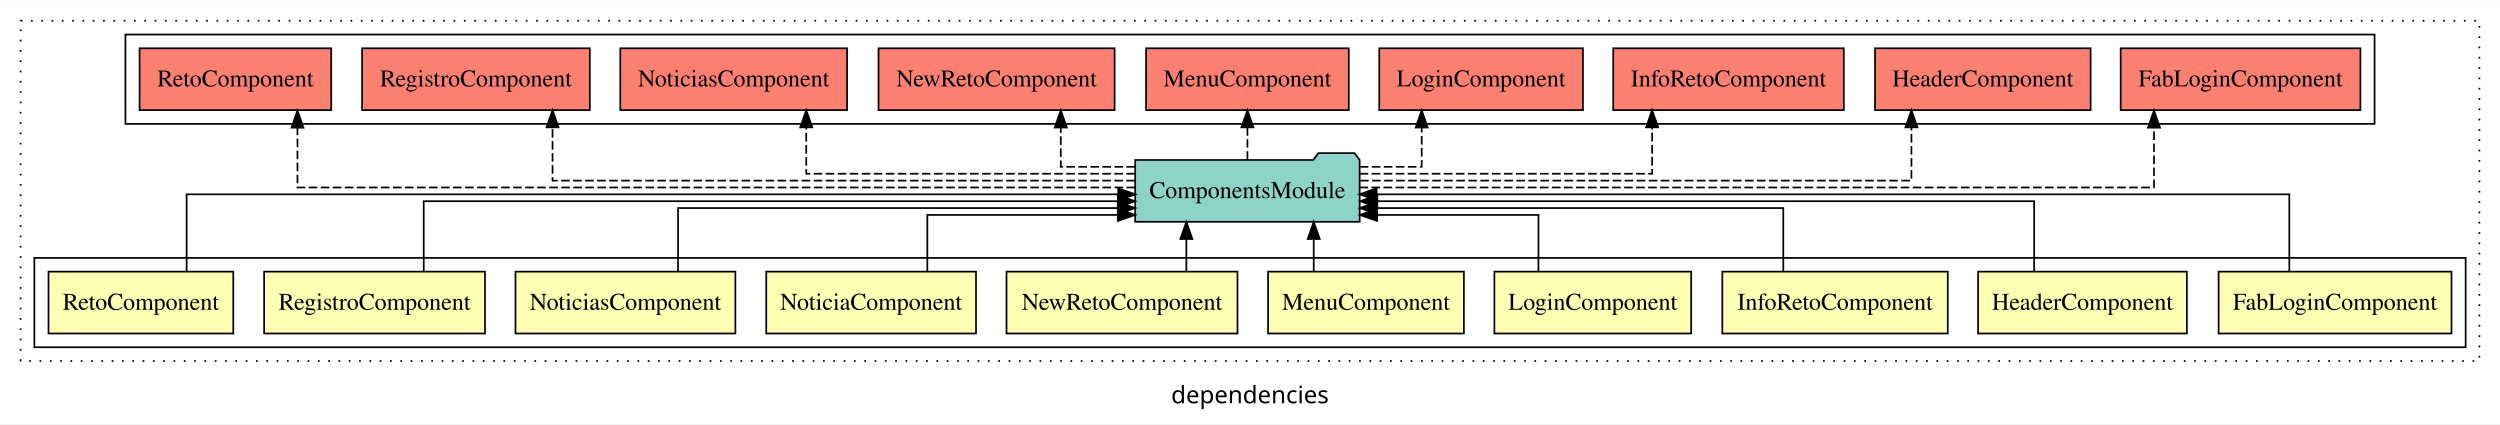
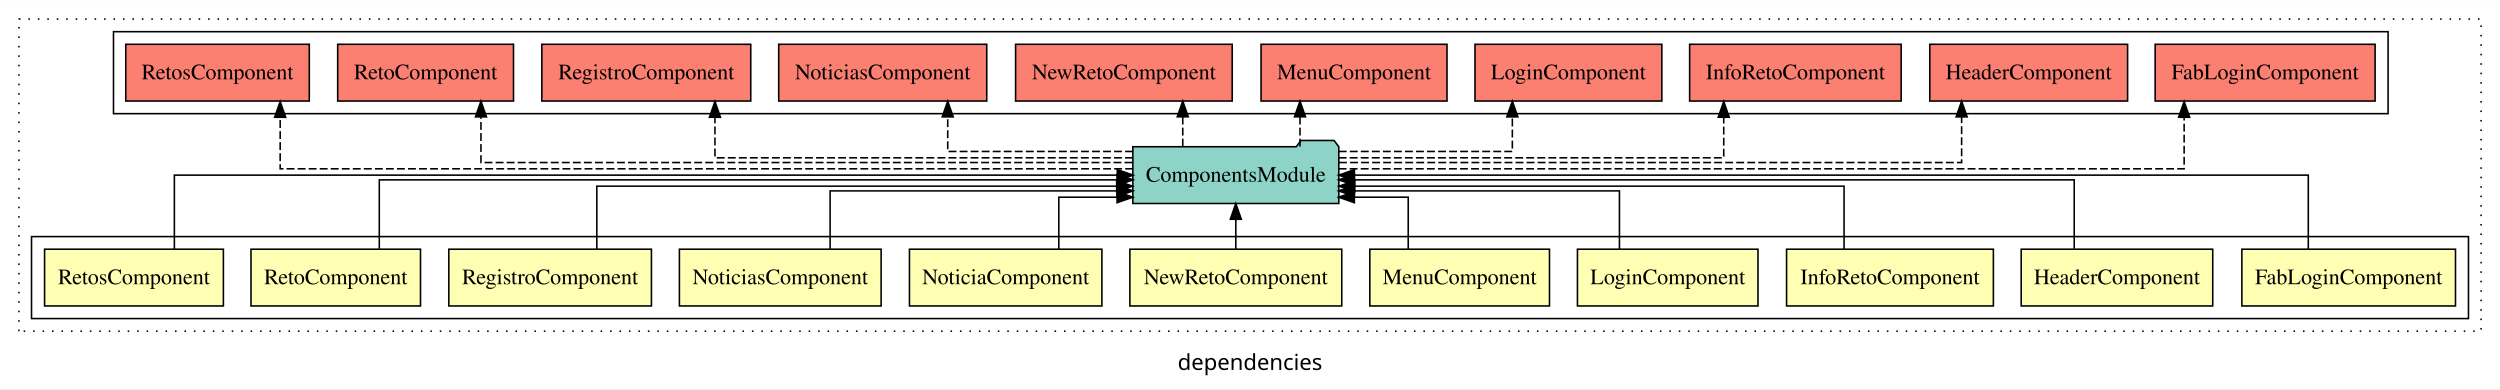
- <svg xmlns="http://www.w3.org/2000/svg" width="1455pt" height="247pt" viewBox="0.00 0.00 1455.00 246.80">
+ <svg xmlns="http://www.w3.org/2000/svg" width="1586pt" height="247pt" viewBox="0.00 0.00 1586.00 246.80">
  <g id="graph0" class="graph" transform="scale(1 1) rotate(0) translate(4 242.8)">
-     <polygon fill="white" stroke="transparent" points="-4,4 -4,-242.8 1451,-242.8 1451,4 -4,4" />
-     <text text-anchor="middle" x="723.5" y="-8.2" font-family="sans-serif" font-size="14.00">dependencies</text>
+     <polygon fill="white" stroke="transparent" points="-4,4 -4,-242.8 1582,-242.8 1582,4 -4,4" />
+     <text text-anchor="middle" x="789" y="-8.2" font-family="sans-serif" font-size="14.00">dependencies</text>
    <g id="clust1" class="cluster">
-       <polygon fill="none" stroke="black" stroke-dasharray="1,5" points="8,-32.8 8,-230.8 1439,-230.8 1439,-32.8 8,-32.8" />
+       <polygon fill="none" stroke="black" stroke-dasharray="1,5" points="8,-32.8 8,-230.8 1570,-230.8 1570,-32.8 8,-32.8" />
+     </g>
+     <g id="clust15" class="cluster">
+       <polygon fill="none" stroke="black" points="68,-170.8 68,-222.8 1511,-222.8 1511,-170.8 68,-170.8" />
    </g>
    <g id="clust2" class="cluster">
-       <polygon fill="none" stroke="black" points="16,-40.8 16,-92.8 1431,-92.8 1431,-40.8 16,-40.8" />
-     </g>
-     <g id="clust14" class="cluster">
-       <polygon fill="none" stroke="black" points="69,-170.8 69,-222.8 1378,-222.8 1378,-170.8 69,-170.8" />
+       <polygon fill="none" stroke="black" points="16,-40.8 16,-92.8 1562,-92.8 1562,-40.8 16,-40.8" />
    </g>
    <g id="node1" class="node">
-       <polygon fill="#ffffb3" stroke="black" points="1422.77,-84.8 1287.23,-84.8 1287.23,-48.8 1422.77,-48.8 1422.77,-84.8" />
-       <text text-anchor="middle" x="1355" y="-62.6" font-family="Times,serif" font-size="14.00">FabLoginComponent</text>
+       <polygon fill="#ffffb3" stroke="black" points="1553.77,-84.8 1418.23,-84.8 1418.23,-48.8 1553.77,-48.8 1553.77,-84.8" />
+       <text text-anchor="middle" x="1486" y="-62.6" font-family="Times,serif" font-size="14.00">FabLoginComponent</text>
+     </g>
+     <g id="node12" class="node">
+       <polygon fill="#8dd3c7" stroke="black" points="845.33,-149.8 842.33,-153.8 821.33,-153.8 818.33,-149.8 714.67,-149.8 714.67,-113.8 845.33,-113.8 845.33,-149.8" />
+       <text text-anchor="middle" x="780" y="-127.6" font-family="Times,serif" font-size="14.00">ComponentsModule</text>
+     </g>
+     <g id="edge1" class="edge">
+       <path fill="none" stroke="black" d="M1460.38,-84.91C1460.38,-104.14 1460.38,-131.8 1460.38,-131.8 1460.38,-131.8 855.24,-131.8 855.24,-131.8" />
+       <polygon fill="black" stroke="black" points="855.24,-128.3 845.24,-131.8 855.24,-135.3 855.24,-128.3" />
+     </g>
+     <g id="node2" class="node">
+       <polygon fill="#ffffb3" stroke="black" points="1399.75,-84.8 1278.25,-84.8 1278.25,-48.8 1399.75,-48.8 1399.75,-84.8" />
+       <text text-anchor="middle" x="1339" y="-62.6" font-family="Times,serif" font-size="14.00">HeaderComponent</text>
+     </g>
+     <g id="edge2" class="edge">
+       <path fill="none" stroke="black" d="M1311.88,-85.07C1311.88,-103.36 1311.88,-128.8 1311.88,-128.8 1311.88,-128.8 855.22,-128.8 855.22,-128.8" />
+       <polygon fill="black" stroke="black" points="855.22,-125.3 845.22,-128.8 855.22,-132.3 855.22,-125.3" />
+     </g>
+     <g id="node3" class="node">
+       <polygon fill="#ffffb3" stroke="black" points="1260.6,-84.8 1129.4,-84.8 1129.4,-48.8 1260.6,-48.8 1260.6,-84.8" />
+       <text text-anchor="middle" x="1195" y="-62.6" font-family="Times,serif" font-size="14.00">InfoRetoComponent</text>
+     </g>
+     <g id="edge3" class="edge">
+       <path fill="none" stroke="black" d="M1165.88,-84.83C1165.88,-101.86 1165.88,-124.8 1165.88,-124.8 1165.88,-124.8 855.46,-124.8 855.46,-124.8" />
+       <polygon fill="black" stroke="black" points="855.46,-121.3 845.46,-124.8 855.46,-128.3 855.46,-121.3" />
+     </g>
+     <g id="node4" class="node">
+       <polygon fill="#ffffb3" stroke="black" points="1111.27,-84.8 996.73,-84.8 996.73,-48.8 1111.27,-48.8 1111.27,-84.8" />
+       <text text-anchor="middle" x="1054" y="-62.6" font-family="Times,serif" font-size="14.00">LoginComponent</text>
+     </g>
+     <g id="edge4" class="edge">
+       <path fill="none" stroke="black" d="M1023.38,-84.81C1023.38,-100.85 1023.38,-121.8 1023.38,-121.8 1023.38,-121.8 855.22,-121.8 855.22,-121.8" />
+       <polygon fill="black" stroke="black" points="855.22,-118.3 845.22,-121.8 855.22,-125.3 855.22,-118.3" />
+     </g>
+     <g id="node5" class="node">
+       <polygon fill="#ffffb3" stroke="black" points="978.99,-84.8 865.01,-84.8 865.01,-48.8 978.99,-48.8 978.99,-84.8" />
+       <text text-anchor="middle" x="922" y="-62.6" font-family="Times,serif" font-size="14.00">MenuComponent</text>
+     </g>
+     <g id="edge5" class="edge">
+       <path fill="none" stroke="black" d="M889.38,-84.92C889.38,-99.58 889.38,-117.8 889.38,-117.8 889.38,-117.8 855.2,-117.8 855.2,-117.8" />
+       <polygon fill="black" stroke="black" points="855.2,-114.3 845.2,-117.8 855.2,-121.3 855.2,-114.3" />
+     </g>
+     <g id="node6" class="node">
+       <polygon fill="#ffffb3" stroke="black" points="847.21,-84.8 712.79,-84.8 712.79,-48.8 847.21,-48.8 847.21,-84.8" />
+       <text text-anchor="middle" x="780" y="-62.6" font-family="Times,serif" font-size="14.00">NewRetoComponent</text>
+     </g>
+     <g id="edge6" class="edge">
+       <path fill="none" stroke="black" d="M780,-84.91C780,-84.91 780,-103.79 780,-103.79" />
+       <polygon fill="black" stroke="black" points="776.5,-103.79 780,-113.79 783.5,-103.79 776.5,-103.79" />
+     </g>
+     <g id="node7" class="node">
+       <polygon fill="#ffffb3" stroke="black" points="695.04,-84.8 572.96,-84.8 572.96,-48.8 695.04,-48.8 695.04,-84.8" />
+       <text text-anchor="middle" x="634" y="-62.6" font-family="Times,serif" font-size="14.00">NoticiaComponent</text>
+     </g>
+     <g id="edge7" class="edge">
+       <path fill="none" stroke="black" d="M667.71,-84.92C667.71,-99.58 667.71,-117.8 667.71,-117.8 667.71,-117.8 704.68,-117.8 704.68,-117.8" />
+       <polygon fill="black" stroke="black" points="704.68,-121.3 714.68,-117.8 704.68,-114.3 704.68,-121.3" />
+     </g>
+     <g id="node8" class="node">
+       <polygon fill="#ffffb3" stroke="black" points="554.99,-84.8 427.01,-84.8 427.01,-48.8 554.99,-48.8 554.99,-84.8" />
+       <text text-anchor="middle" x="491" y="-62.6" font-family="Times,serif" font-size="14.00">NoticiasComponent</text>
+     </g>
+     <g id="edge8" class="edge">
+       <path fill="none" stroke="black" d="M522.62,-84.81C522.62,-100.85 522.62,-121.8 522.62,-121.8 522.62,-121.8 704.72,-121.8 704.72,-121.8" />
+       <polygon fill="black" stroke="black" points="704.72,-125.3 714.72,-121.8 704.72,-118.3 704.72,-125.3" />
+     </g>
+     <g id="node9" class="node">
+       <polygon fill="#ffffb3" stroke="black" points="409.27,-84.8 280.73,-84.8 280.73,-48.8 409.27,-48.8 409.27,-84.8" />
+       <text text-anchor="middle" x="345" y="-62.6" font-family="Times,serif" font-size="14.00">RegistroComponent</text>
+     </g>
+     <g id="edge9" class="edge">
+       <path fill="none" stroke="black" d="M374.62,-84.83C374.62,-101.86 374.62,-124.8 374.62,-124.8 374.62,-124.8 704.42,-124.8 704.42,-124.8" />
+       <polygon fill="black" stroke="black" points="704.42,-128.3 714.42,-124.8 704.42,-121.3 704.42,-128.3" />
+     </g>
+     <g id="node10" class="node">
+       <polygon fill="#ffffb3" stroke="black" points="262.77,-84.8 155.23,-84.8 155.23,-48.8 262.77,-48.8 262.77,-84.8" />
+       <text text-anchor="middle" x="209" y="-62.6" font-family="Times,serif" font-size="14.00">RetoComponent</text>
+     </g>
+     <g id="edge10" class="edge">
+       <path fill="none" stroke="black" d="M236.62,-85.07C236.62,-103.36 236.62,-128.8 236.62,-128.8 236.62,-128.8 704.73,-128.8 704.73,-128.8" />
+       <polygon fill="black" stroke="black" points="704.73,-132.3 714.73,-128.8 704.73,-125.3 704.73,-132.3" />
    </g>
    <g id="node11" class="node">
-       <polygon fill="#8dd3c7" stroke="black" points="787.33,-149.8 784.33,-153.8 763.33,-153.8 760.33,-149.8 656.67,-149.8 656.67,-113.8 787.33,-113.8 787.33,-149.8" />
-       <text text-anchor="middle" x="722" y="-127.6" font-family="Times,serif" font-size="14.00">ComponentsModule</text>
-     </g>
-     <g id="edge1" class="edge">
-       <path fill="none" stroke="black" d="M1328.38,-85.02C1328.38,-103.63 1328.38,-129.8 1328.38,-129.8 1328.38,-129.8 797.18,-129.8 797.18,-129.8" />
-       <polygon fill="black" stroke="black" points="797.18,-126.3 787.18,-129.8 797.18,-133.3 797.18,-126.3" />
-     </g>
-     <g id="node2" class="node">
-       <polygon fill="#ffffb3" stroke="black" points="1268.75,-84.8 1147.25,-84.8 1147.25,-48.8 1268.75,-48.8 1268.75,-84.8" />
-       <text text-anchor="middle" x="1208" y="-62.6" font-family="Times,serif" font-size="14.00">HeaderComponent</text>
-     </g>
-     <g id="edge2" class="edge">
-       <path fill="none" stroke="black" d="M1179.88,-84.82C1179.88,-102.17 1179.88,-125.8 1179.88,-125.8 1179.88,-125.8 797.6,-125.8 797.6,-125.8" />
-       <polygon fill="black" stroke="black" points="797.6,-122.3 787.6,-125.8 797.6,-129.3 797.6,-122.3" />
-     </g>
-     <g id="node3" class="node">
-       <polygon fill="#ffffb3" stroke="black" points="1129.6,-84.8 998.4,-84.8 998.4,-48.8 1129.6,-48.8 1129.6,-84.8" />
-       <text text-anchor="middle" x="1064" y="-62.6" font-family="Times,serif" font-size="14.00">InfoRetoComponent</text>
-     </g>
-     <g id="edge3" class="edge">
-       <path fill="none" stroke="black" d="M1033.88,-84.81C1033.88,-100.85 1033.88,-121.8 1033.88,-121.8 1033.88,-121.8 797.38,-121.8 797.38,-121.8" />
-       <polygon fill="black" stroke="black" points="797.38,-118.3 787.38,-121.8 797.38,-125.3 797.38,-118.3" />
-     </g>
-     <g id="node4" class="node">
-       <polygon fill="#ffffb3" stroke="black" points="980.27,-84.8 865.73,-84.8 865.73,-48.8 980.27,-48.8 980.27,-84.8" />
-       <text text-anchor="middle" x="923" y="-62.6" font-family="Times,serif" font-size="14.00">LoginComponent</text>
-     </g>
-     <g id="edge4" class="edge">
-       <path fill="none" stroke="black" d="M891.38,-84.92C891.38,-99.58 891.38,-117.8 891.38,-117.8 891.38,-117.8 797.48,-117.8 797.48,-117.8" />
-       <polygon fill="black" stroke="black" points="797.48,-114.3 787.48,-117.8 797.48,-121.3 797.48,-114.3" />
-     </g>
-     <g id="node5" class="node">
-       <polygon fill="#ffffb3" stroke="black" points="847.99,-84.8 734.01,-84.8 734.01,-48.8 847.99,-48.8 847.99,-84.8" />
-       <text text-anchor="middle" x="791" y="-62.6" font-family="Times,serif" font-size="14.00">MenuComponent</text>
-     </g>
-     <g id="edge5" class="edge">
-       <path fill="none" stroke="black" d="M760.58,-84.91C760.58,-84.91 760.58,-103.79 760.58,-103.79" />
-       <polygon fill="black" stroke="black" points="757.08,-103.79 760.58,-113.79 764.08,-103.79 757.08,-103.79" />
-     </g>
-     <g id="node6" class="node">
-       <polygon fill="#ffffb3" stroke="black" points="716.21,-84.8 581.79,-84.8 581.79,-48.8 716.21,-48.8 716.21,-84.8" />
-       <text text-anchor="middle" x="649" y="-62.6" font-family="Times,serif" font-size="14.00">NewRetoComponent</text>
-     </g>
-     <g id="edge6" class="edge">
-       <path fill="none" stroke="black" d="M686.47,-84.91C686.47,-84.91 686.47,-103.79 686.47,-103.79" />
-       <polygon fill="black" stroke="black" points="682.97,-103.79 686.47,-113.79 689.97,-103.79 682.97,-103.79" />
-     </g>
-     <g id="node7" class="node">
-       <polygon fill="#ffffb3" stroke="black" points="564.04,-84.8 441.96,-84.8 441.96,-48.8 564.04,-48.8 564.04,-84.8" />
-       <text text-anchor="middle" x="503" y="-62.6" font-family="Times,serif" font-size="14.00">NoticiaComponent</text>
-     </g>
-     <g id="edge7" class="edge">
-       <path fill="none" stroke="black" d="M535.71,-84.92C535.71,-99.58 535.71,-117.8 535.71,-117.8 535.71,-117.8 646.58,-117.8 646.58,-117.8" />
-       <polygon fill="black" stroke="black" points="646.58,-121.3 656.58,-117.8 646.58,-114.3 646.58,-121.3" />
-     </g>
-     <g id="node8" class="node">
-       <polygon fill="#ffffb3" stroke="black" points="423.99,-84.8 296.01,-84.8 296.01,-48.8 423.99,-48.8 423.99,-84.8" />
-       <text text-anchor="middle" x="360" y="-62.6" font-family="Times,serif" font-size="14.00">NoticiasComponent</text>
-     </g>
-     <g id="edge8" class="edge">
-       <path fill="none" stroke="black" d="M390.62,-84.81C390.62,-100.85 390.62,-121.8 390.62,-121.8 390.62,-121.8 646.53,-121.8 646.53,-121.8" />
-       <polygon fill="black" stroke="black" points="646.53,-125.3 656.53,-121.8 646.53,-118.3 646.53,-125.3" />
-     </g>
-     <g id="node9" class="node">
-       <polygon fill="#ffffb3" stroke="black" points="278.27,-84.8 149.73,-84.8 149.73,-48.8 278.27,-48.8 278.27,-84.8" />
-       <text text-anchor="middle" x="214" y="-62.6" font-family="Times,serif" font-size="14.00">RegistroComponent</text>
-     </g>
-     <g id="edge9" class="edge">
-       <path fill="none" stroke="black" d="M242.62,-84.82C242.62,-102.17 242.62,-125.8 242.62,-125.8 242.62,-125.8 646.6,-125.8 646.6,-125.8" />
-       <polygon fill="black" stroke="black" points="646.6,-129.3 656.6,-125.8 646.6,-122.3 646.6,-129.3" />
-     </g>
-     <g id="node10" class="node">
-       <polygon fill="#ffffb3" stroke="black" points="131.77,-84.8 24.23,-84.8 24.23,-48.8 131.77,-48.8 131.77,-84.8" />
-       <text text-anchor="middle" x="78" y="-62.6" font-family="Times,serif" font-size="14.00">RetoComponent</text>
-     </g>
-     <g id="edge10" class="edge">
-       <path fill="none" stroke="black" d="M104.62,-85.02C104.62,-103.63 104.62,-129.8 104.62,-129.8 104.62,-129.8 646.81,-129.8 646.81,-129.8" />
-       <polygon fill="black" stroke="black" points="646.81,-133.3 656.81,-129.8 646.81,-126.3 646.81,-133.3" />
-     </g>
-     <g id="node12" class="node">
-       <polygon fill="#fb8072" stroke="black" points="1369.77,-214.8 1230.23,-214.8 1230.23,-178.8 1369.77,-178.8 1369.77,-214.8" />
-       <text text-anchor="middle" x="1300" y="-192.6" font-family="Times,serif" font-size="14.00">FabLoginComponent </text>
+       <polygon fill="#ffffb3" stroke="black" points="137.72,-84.8 24.28,-84.8 24.28,-48.8 137.72,-48.8 137.72,-84.8" />
+       <text text-anchor="middle" x="81" y="-62.6" font-family="Times,serif" font-size="14.00">RetosComponent</text>
    </g>
    <g id="edge11" class="edge">
-       <path fill="none" stroke="black" stroke-dasharray="5,2" d="M787.23,-133.8C928.39,-133.8 1249.62,-133.8 1249.62,-133.8 1249.62,-133.8 1249.62,-168.58 1249.62,-168.58" />
-       <polygon fill="black" stroke="black" points="1246.12,-168.58 1249.62,-178.58 1253.12,-168.58 1246.12,-168.58" />
+       <path fill="none" stroke="black" d="M106.62,-84.91C106.62,-104.14 106.62,-131.8 106.62,-131.8 106.62,-131.8 704.82,-131.8 704.82,-131.8" />
+       <polygon fill="black" stroke="black" points="704.82,-135.3 714.82,-131.8 704.82,-128.3 704.82,-135.3" />
    </g>
    <g id="node13" class="node">
-       <polygon fill="#fb8072" stroke="black" points="1212.75,-214.8 1087.25,-214.8 1087.25,-178.8 1212.75,-178.8 1212.75,-214.8" />
-       <text text-anchor="middle" x="1150" y="-192.6" font-family="Times,serif" font-size="14.00">HeaderComponent </text>
+       <polygon fill="#fb8072" stroke="black" points="1502.77,-214.8 1363.23,-214.8 1363.23,-178.8 1502.77,-178.8 1502.77,-214.8" />
+       <text text-anchor="middle" x="1433" y="-192.6" font-family="Times,serif" font-size="14.00">FabLoginComponent </text>
    </g>
    <g id="edge12" class="edge">
-       <path fill="none" stroke="black" stroke-dasharray="5,2" d="M787.56,-137.8C897.82,-137.8 1108.46,-137.8 1108.46,-137.8 1108.46,-137.8 1108.46,-168.78 1108.46,-168.78" />
-       <polygon fill="black" stroke="black" points="1104.96,-168.78 1108.46,-178.78 1111.96,-168.78 1104.96,-168.78" />
+       <path fill="none" stroke="black" stroke-dasharray="5,2" d="M845.24,-135.8C1000.99,-135.8 1381.62,-135.8 1381.62,-135.8 1381.62,-135.8 1381.62,-168.5 1381.62,-168.5" />
+       <polygon fill="black" stroke="black" points="1378.12,-168.5 1381.62,-178.5 1385.12,-168.5 1378.12,-168.5" />
    </g>
    <g id="node14" class="node">
-       <polygon fill="#fb8072" stroke="black" points="1069.1,-214.8 934.9,-214.8 934.9,-178.8 1069.1,-178.8 1069.1,-214.8" />
-       <text text-anchor="middle" x="1002" y="-192.6" font-family="Times,serif" font-size="14.00">InfoRetoComponent </text>
+       <polygon fill="#fb8072" stroke="black" points="1345.75,-214.8 1220.25,-214.8 1220.25,-178.8 1345.75,-178.8 1345.75,-214.8" />
+       <text text-anchor="middle" x="1283" y="-192.6" font-family="Times,serif" font-size="14.00">HeaderComponent </text>
    </g>
    <g id="edge13" class="edge">
-       <path fill="none" stroke="black" stroke-dasharray="5,2" d="M787.3,-141.8C857.01,-141.8 957.54,-141.8 957.54,-141.8 957.54,-141.8 957.54,-168.79 957.54,-168.79" />
-       <polygon fill="black" stroke="black" points="954.04,-168.79 957.54,-178.79 961.04,-168.79 954.04,-168.79" />
+       <path fill="none" stroke="black" stroke-dasharray="5,2" d="M845.48,-139.8C972.61,-139.8 1240.46,-139.8 1240.46,-139.8 1240.46,-139.8 1240.46,-168.76 1240.46,-168.76" />
+       <polygon fill="black" stroke="black" points="1236.96,-168.76 1240.46,-178.76 1243.96,-168.76 1236.96,-168.76" />
    </g>
    <g id="node15" class="node">
-       <polygon fill="#fb8072" stroke="black" points="917.27,-214.8 798.73,-214.8 798.73,-178.8 917.27,-178.8 917.27,-214.8" />
-       <text text-anchor="middle" x="858" y="-192.6" font-family="Times,serif" font-size="14.00">LoginComponent </text>
+       <polygon fill="#fb8072" stroke="black" points="1202.1,-214.8 1067.9,-214.8 1067.9,-178.8 1202.1,-178.8 1202.1,-214.8" />
+       <text text-anchor="middle" x="1135" y="-192.6" font-family="Times,serif" font-size="14.00">InfoRetoComponent </text>
    </g>
    <g id="edge14" class="edge">
-       <path fill="none" stroke="black" stroke-dasharray="5,2" d="M787.38,-145.8C807.01,-145.8 823.43,-145.8 823.43,-145.8 823.43,-145.8 823.43,-168.68 823.43,-168.68" />
-       <polygon fill="black" stroke="black" points="819.93,-168.68 823.43,-178.68 826.93,-168.68 819.93,-168.68" />
+       <path fill="none" stroke="black" stroke-dasharray="5,2" d="M845.27,-142.8C936.08,-142.8 1089.54,-142.8 1089.54,-142.8 1089.54,-142.8 1089.54,-168.52 1089.54,-168.52" />
+       <polygon fill="black" stroke="black" points="1086.04,-168.52 1089.54,-178.52 1093.04,-168.52 1086.04,-168.52" />
    </g>
    <g id="node16" class="node">
-       <polygon fill="#fb8072" stroke="black" points="780.99,-214.8 663.01,-214.8 663.01,-178.8 780.99,-178.8 780.99,-214.8" />
-       <text text-anchor="middle" x="722" y="-192.6" font-family="Times,serif" font-size="14.00">MenuComponent </text>
+       <polygon fill="#fb8072" stroke="black" points="1050.27,-214.8 931.73,-214.8 931.73,-178.8 1050.27,-178.8 1050.27,-214.8" />
+       <text text-anchor="middle" x="991" y="-192.6" font-family="Times,serif" font-size="14.00">LoginComponent </text>
    </g>
    <g id="edge15" class="edge">
-       <path fill="none" stroke="black" stroke-dasharray="5,2" d="M722,-149.91C722,-149.91 722,-168.79 722,-168.79" />
-       <polygon fill="black" stroke="black" points="718.5,-168.79 722,-178.79 725.5,-168.79 718.5,-168.79" />
+       <path fill="none" stroke="black" stroke-dasharray="5,2" d="M845.32,-146.8C895.2,-146.8 955.43,-146.8 955.43,-146.8 955.43,-146.8 955.43,-168.75 955.43,-168.75" />
+       <polygon fill="black" stroke="black" points="951.93,-168.75 955.43,-178.75 958.93,-168.75 951.93,-168.75" />
    </g>
    <g id="node17" class="node">
-       <polygon fill="#fb8072" stroke="black" points="644.71,-214.8 507.29,-214.8 507.29,-178.8 644.71,-178.8 644.71,-214.8" />
-       <text text-anchor="middle" x="576" y="-192.6" font-family="Times,serif" font-size="14.00">NewRetoComponent </text>
+       <polygon fill="#fb8072" stroke="black" points="913.99,-214.8 796.01,-214.8 796.01,-178.8 913.99,-178.8 913.99,-214.8" />
+       <text text-anchor="middle" x="855" y="-192.6" font-family="Times,serif" font-size="14.00">MenuComponent </text>
    </g>
    <g id="edge16" class="edge">
-       <path fill="none" stroke="black" stroke-dasharray="5,2" d="M656.62,-145.8C633.61,-145.8 613.38,-145.8 613.38,-145.8 613.38,-145.8 613.38,-168.68 613.38,-168.68" />
-       <polygon fill="black" stroke="black" points="609.88,-168.68 613.38,-178.68 616.88,-168.68 609.88,-168.68" />
+       <path fill="none" stroke="black" stroke-dasharray="5,2" d="M820.71,-149.91C820.71,-149.91 820.71,-168.79 820.71,-168.79" />
+       <polygon fill="black" stroke="black" points="817.21,-168.79 820.71,-178.79 824.21,-168.79 817.21,-168.79" />
    </g>
    <g id="node18" class="node">
-       <polygon fill="#fb8072" stroke="black" points="488.99,-214.8 357.01,-214.8 357.01,-178.8 488.99,-178.8 488.99,-214.8" />
-       <text text-anchor="middle" x="423" y="-192.6" font-family="Times,serif" font-size="14.00">NoticiasComponent </text>
+       <polygon fill="#fb8072" stroke="black" points="777.71,-214.8 640.29,-214.8 640.29,-178.8 777.71,-178.8 777.71,-214.8" />
+       <text text-anchor="middle" x="709" y="-192.6" font-family="Times,serif" font-size="14.00">NewRetoComponent </text>
    </g>
    <g id="edge17" class="edge">
-       <path fill="none" stroke="black" stroke-dasharray="5,2" d="M656.54,-141.8C580.47,-141.8 465.24,-141.8 465.24,-141.8 465.24,-141.8 465.24,-168.79 465.24,-168.79" />
-       <polygon fill="black" stroke="black" points="461.74,-168.79 465.24,-178.79 468.74,-168.79 461.74,-168.79" />
+       <path fill="none" stroke="black" stroke-dasharray="5,2" d="M746.34,-149.91C746.34,-149.91 746.34,-168.79 746.34,-168.79" />
+       <polygon fill="black" stroke="black" points="742.84,-168.79 746.34,-178.79 749.84,-168.79 742.84,-168.79" />
    </g>
    <g id="node19" class="node">
-       <polygon fill="#fb8072" stroke="black" points="339.27,-214.8 206.73,-214.8 206.73,-178.8 339.27,-178.8 339.27,-214.8" />
-       <text text-anchor="middle" x="273" y="-192.6" font-family="Times,serif" font-size="14.00">RegistroComponent </text>
+       <polygon fill="#fb8072" stroke="black" points="621.99,-214.8 490.01,-214.8 490.01,-178.8 621.99,-178.8 621.99,-214.8" />
+       <text text-anchor="middle" x="556" y="-192.6" font-family="Times,serif" font-size="14.00">NoticiasComponent </text>
    </g>
    <g id="edge18" class="edge">
-       <path fill="none" stroke="black" stroke-dasharray="5,2" d="M656.57,-137.8C542.11,-137.8 317.57,-137.8 317.57,-137.8 317.57,-137.8 317.57,-168.78 317.57,-168.78" />
-       <polygon fill="black" stroke="black" points="314.07,-168.78 317.57,-178.78 321.07,-168.78 314.07,-168.78" />
+       <path fill="none" stroke="black" stroke-dasharray="5,2" d="M714.79,-146.8C662.31,-146.8 597.24,-146.8 597.24,-146.8 597.24,-146.8 597.24,-168.75 597.24,-168.75" />
+       <polygon fill="black" stroke="black" points="593.74,-168.75 597.24,-178.75 600.74,-168.75 593.74,-168.75" />
    </g>
    <g id="node20" class="node">
-       <polygon fill="#fb8072" stroke="black" points="188.77,-214.8 77.23,-214.8 77.23,-178.8 188.77,-178.8 188.77,-214.8" />
-       <text text-anchor="middle" x="133" y="-192.6" font-family="Times,serif" font-size="14.00">RetoComponent </text>
+       <polygon fill="#fb8072" stroke="black" points="472.27,-214.8 339.73,-214.8 339.73,-178.8 472.27,-178.8 472.27,-214.8" />
+       <text text-anchor="middle" x="406" y="-192.6" font-family="Times,serif" font-size="14.00">RegistroComponent </text>
    </g>
    <g id="edge19" class="edge">
-       <path fill="none" stroke="black" stroke-dasharray="5,2" d="M656.68,-133.8C510.38,-133.8 169.12,-133.8 169.12,-133.8 169.12,-133.8 169.12,-168.58 169.12,-168.58" />
-       <polygon fill="black" stroke="black" points="165.63,-168.58 169.12,-178.58 172.63,-168.58 165.63,-168.58" />
+       <path fill="none" stroke="black" stroke-dasharray="5,2" d="M714.72,-142.8C618.42,-142.8 449.57,-142.8 449.57,-142.8 449.57,-142.8 449.57,-168.52 449.57,-168.52" />
+       <polygon fill="black" stroke="black" points="446.07,-168.52 449.57,-178.52 453.07,-168.52 446.07,-168.52" />
+     </g>
+     <g id="node21" class="node">
+       <polygon fill="#fb8072" stroke="black" points="321.77,-214.8 210.23,-214.8 210.23,-178.8 321.77,-178.8 321.77,-214.8" />
+       <text text-anchor="middle" x="266" y="-192.6" font-family="Times,serif" font-size="14.00">RetoComponent </text>
+     </g>
+     <g id="edge20" class="edge">
+       <path fill="none" stroke="black" stroke-dasharray="5,2" d="M714.42,-139.8C583.27,-139.8 301.12,-139.8 301.12,-139.8 301.12,-139.8 301.12,-168.76 301.12,-168.76" />
+       <polygon fill="black" stroke="black" points="297.63,-168.76 301.12,-178.76 304.63,-168.76 297.63,-168.76" />
+     </g>
+     <g id="node22" class="node">
+       <polygon fill="#fb8072" stroke="black" points="192.22,-214.8 75.78,-214.8 75.78,-178.8 192.22,-178.8 192.22,-214.8" />
+       <text text-anchor="middle" x="134" y="-192.6" font-family="Times,serif" font-size="14.00">RetosComponent </text>
+     </g>
+     <g id="edge21" class="edge">
+       <path fill="none" stroke="black" stroke-dasharray="5,2" d="M714.83,-135.8C558.25,-135.8 173.74,-135.8 173.74,-135.8 173.74,-135.8 173.74,-168.5 173.74,-168.5" />
+       <polygon fill="black" stroke="black" points="170.24,-168.5 173.74,-178.5 177.24,-168.5 170.24,-168.5" />
    </g>
  </g>
</svg>
